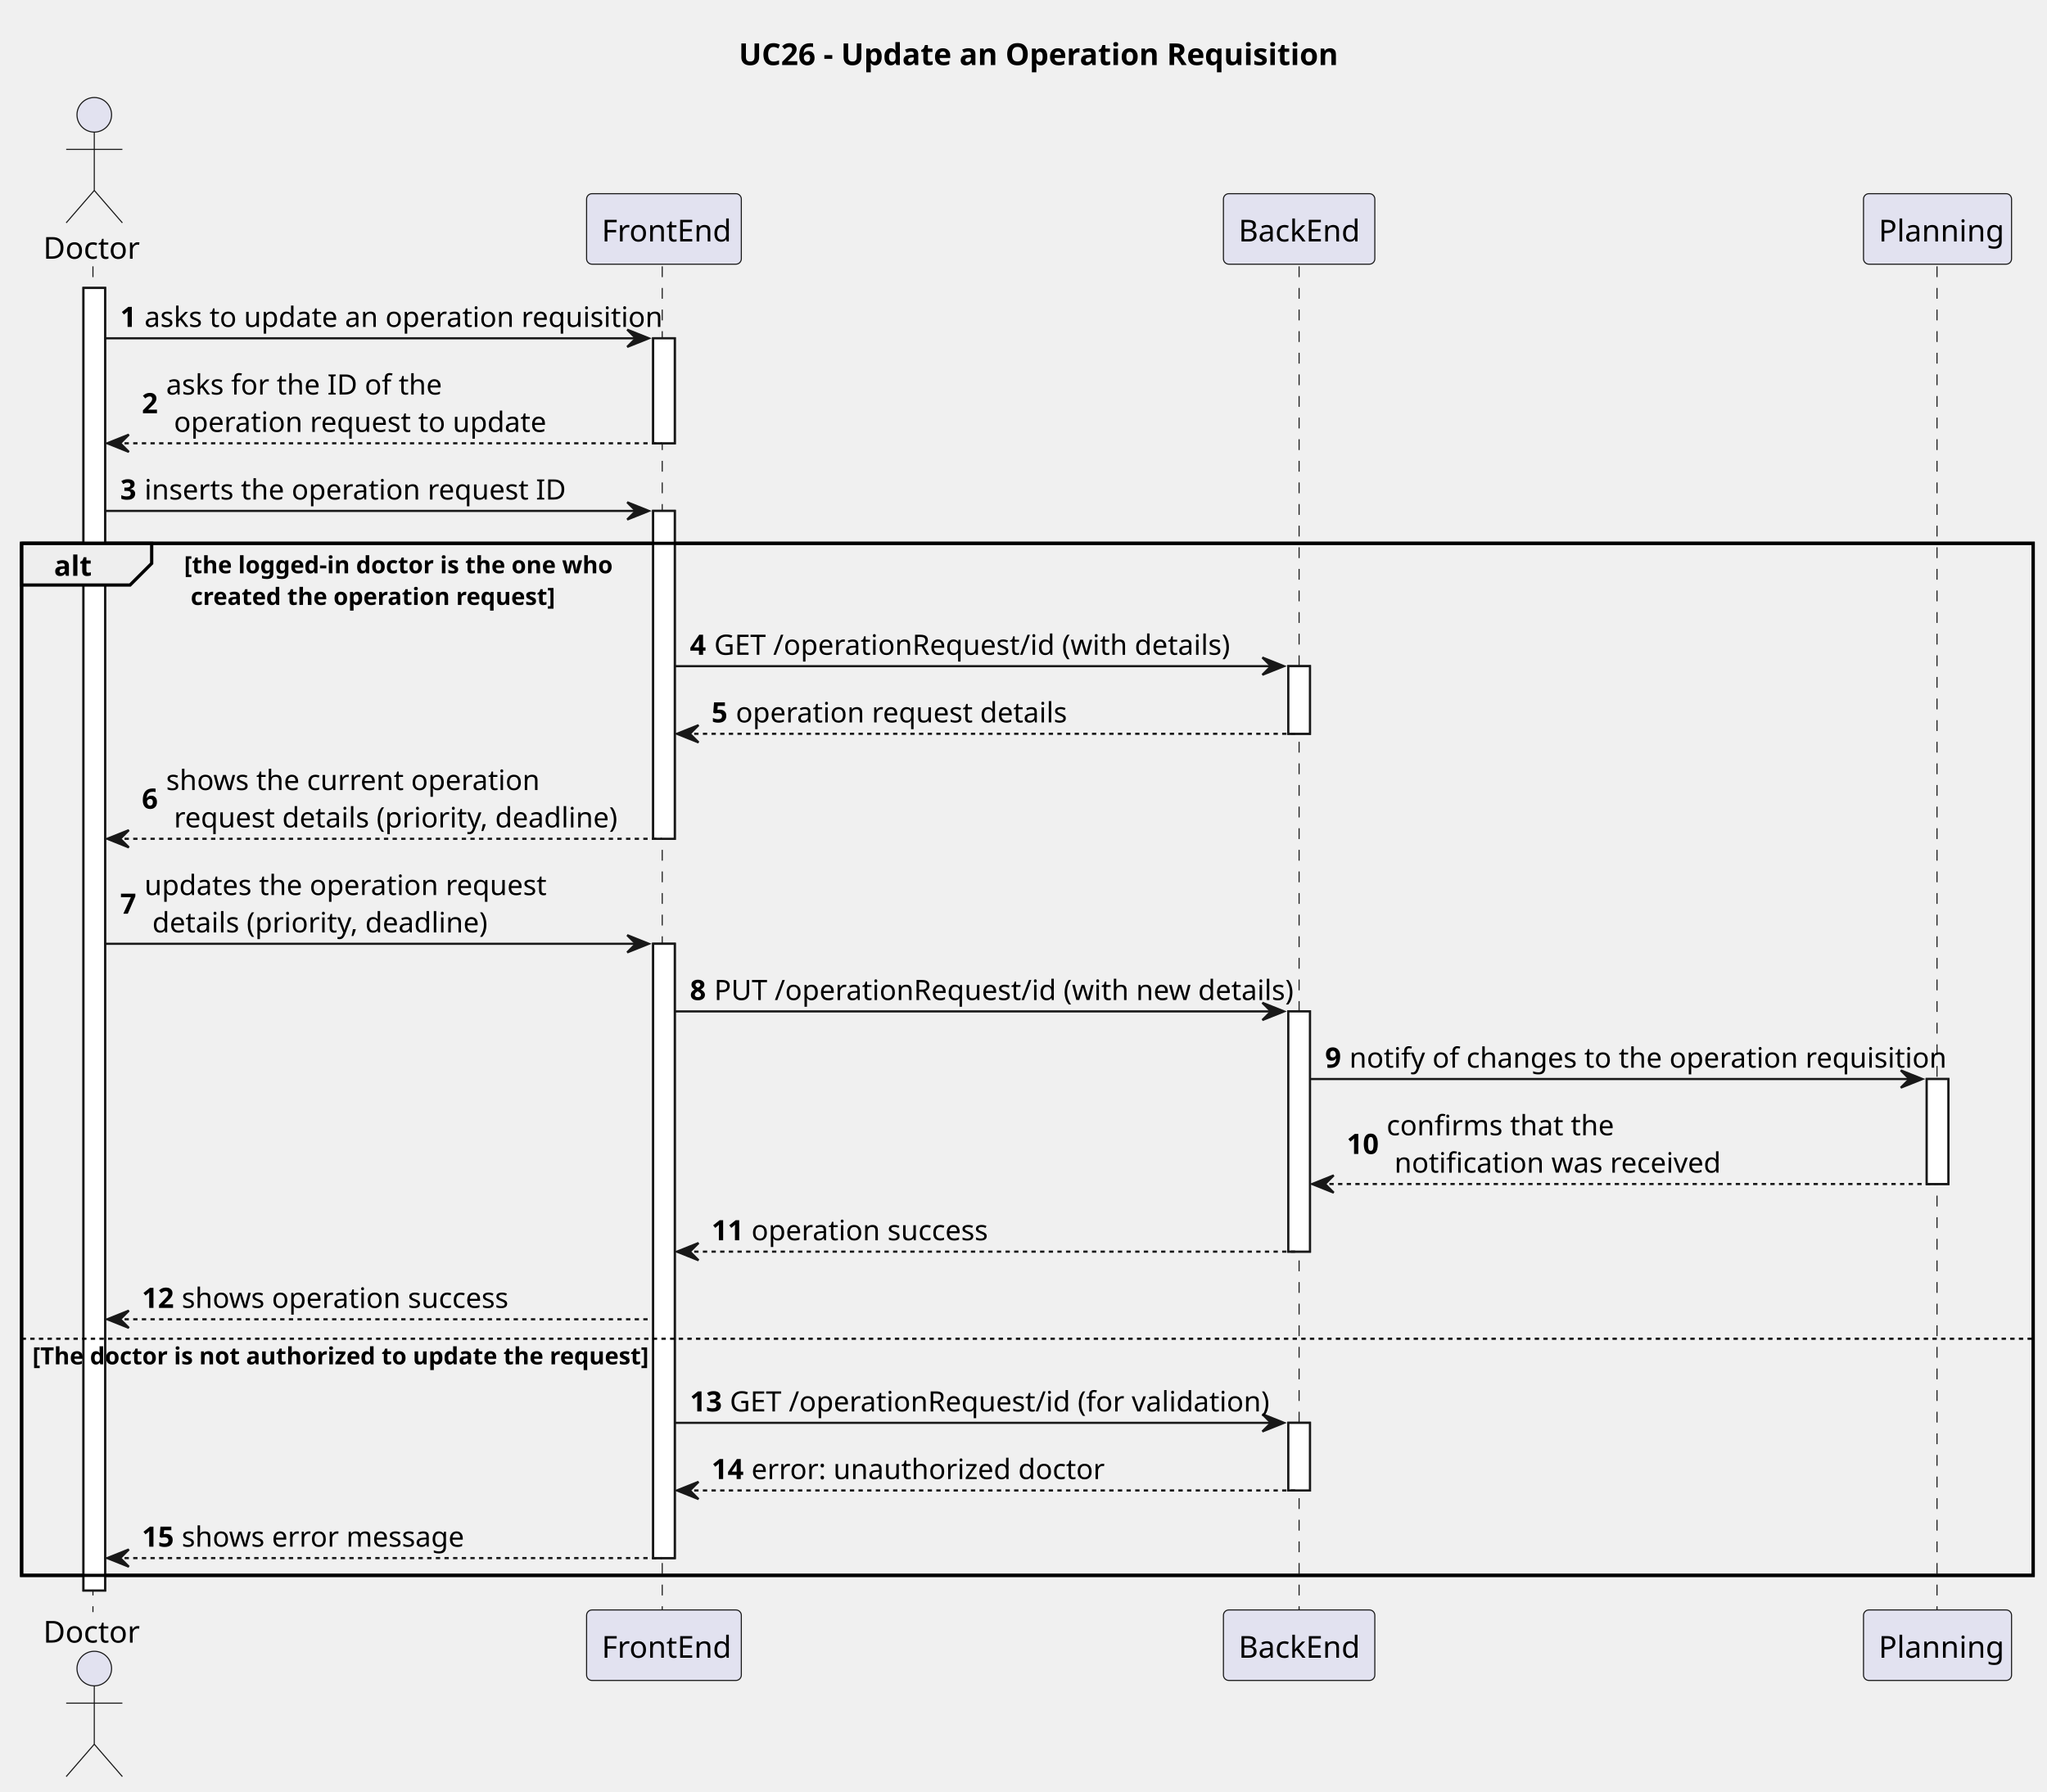
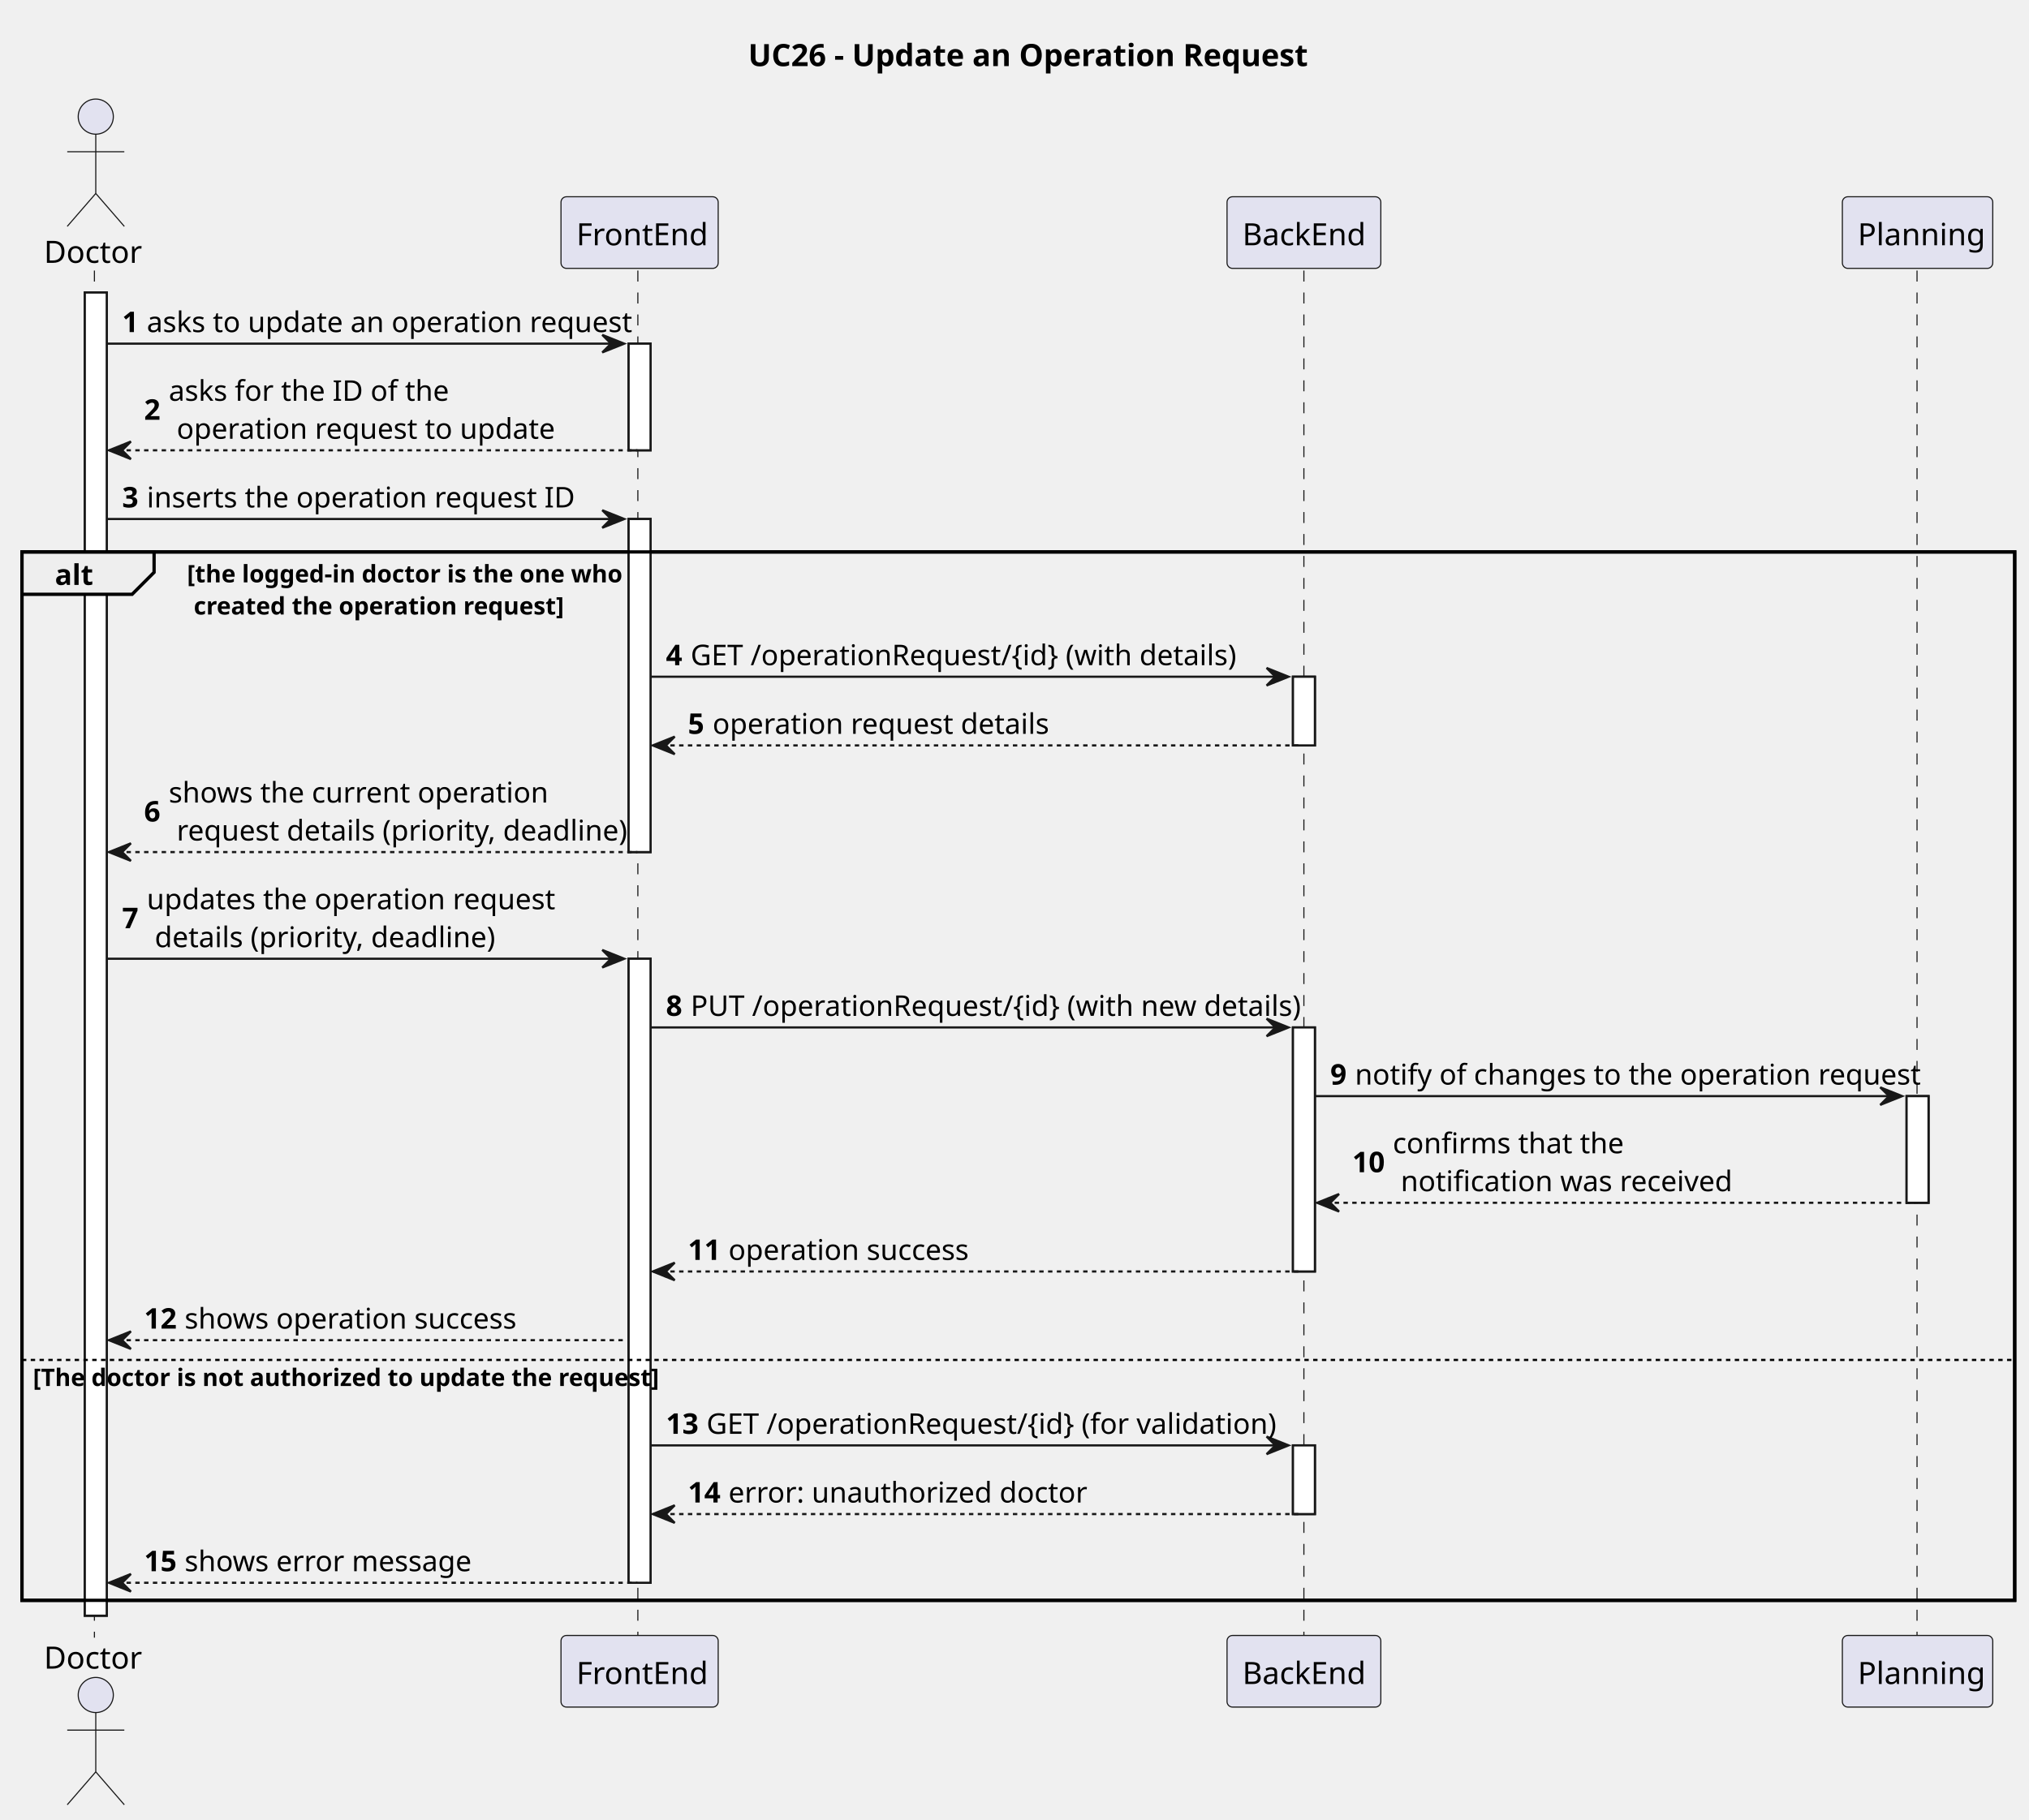
- <svg xmlns="http://www.w3.org/2000/svg" contentStyleType="text/css" height="829px" preserveAspectRatio="none" style="width:947px;height:829px;background:#FFFFFF;" version="1.1" viewBox="0 0 947 829" width="947px" zoomAndPan="magnify">
+ <svg xmlns="http://www.w3.org/2000/svg" contentStyleType="text/css" height="829px" preserveAspectRatio="none" style="width:924px;height:829px;background:#FFFFFF;" version="1.1" viewBox="0 0 924 829" width="924px" zoomAndPan="magnify">
  <defs />
  <g>
-     <text fill="#000000" font-family="sans-serif" font-size="14" font-weight="bold" lengthAdjust="spacing" textLength="266.027" x="341.787" y="30.107">UC26 - Update an Operation Requisition</text>
+     <text fill="#000000" font-family="sans-serif" font-size="14" font-weight="bold" lengthAdjust="spacing" textLength="245.041" x="340.728" y="30.107">UC26 - Update an Operation Request</text>
    <rect fill="#FFFFFF" height="602.713" style="stroke:#181818;stroke-width:1.0;" width="10" x="38.617" y="133.242" />
-     <rect fill="#FFFFFF" height="48.582" style="stroke:#181818;stroke-width:1.0;" width="10" x="302.164" y="156.533" />
-     <rect fill="#FFFFFF" height="151.717" style="stroke:#181818;stroke-width:1.0;" width="10" x="302.164" y="236.406" />
-     <rect fill="#FFFFFF" height="284.25" style="stroke:#181818;stroke-width:1.0;" width="10" x="302.164" y="436.705" />
-     <rect fill="#FFFFFF" height="31.291" style="stroke:#181818;stroke-width:1.0;" width="10" x="596.015" y="308.25" />
-     <rect fill="#FFFFFF" height="111.164" style="stroke:#181818;stroke-width:1.0;" width="10" x="596.015" y="467.996" />
-     <rect fill="#FFFFFF" height="31.291" style="stroke:#181818;stroke-width:1.0;" width="10" x="596.015" y="658.373" />
-     <rect fill="#FFFFFF" height="48.582" style="stroke:#181818;stroke-width:1.0;" width="10" x="891.357" y="499.287" />
-     <rect fill="none" height="477.549" style="stroke:#000000;stroke-width:1.5;" width="930.602" x="10" y="251.406" />
+     <rect fill="#FFFFFF" height="48.582" style="stroke:#181818;stroke-width:1.0;" width="10" x="286.269" y="156.533" />
+     <rect fill="#FFFFFF" height="151.717" style="stroke:#181818;stroke-width:1.0;" width="10" x="286.269" y="236.406" />
+     <rect fill="#FFFFFF" height="284.25" style="stroke:#181818;stroke-width:1.0;" width="10" x="286.269" y="436.705" />
+     <rect fill="#FFFFFF" height="31.291" style="stroke:#181818;stroke-width:1.0;" width="10" x="588.804" y="308.25" />
+     <rect fill="#FFFFFF" height="111.164" style="stroke:#181818;stroke-width:1.0;" width="10" x="588.804" y="467.996" />
+     <rect fill="#FFFFFF" height="31.291" style="stroke:#181818;stroke-width:1.0;" width="10" x="588.804" y="658.373" />
+     <rect fill="#FFFFFF" height="48.582" style="stroke:#181818;stroke-width:1.0;" width="10" x="868.251" y="499.287" />
+     <rect fill="none" height="477.549" style="stroke:#000000;stroke-width:1.5;" width="907.496" x="10" y="251.406" />
    <line style="stroke:#181818;stroke-width:0.5;stroke-dasharray:5.0,5.0;" x1="43" x2="43" y1="123.242" y2="745.955" />
-     <line style="stroke:#181818;stroke-width:0.5;stroke-dasharray:5.0,5.0;" x1="306.371" x2="306.371" y1="123.242" y2="745.955" />
-     <line style="stroke:#181818;stroke-width:0.5;stroke-dasharray:5.0,5.0;" x1="600.998" x2="600.998" y1="123.242" y2="745.955" />
-     <line style="stroke:#181818;stroke-width:0.5;stroke-dasharray:5.0,5.0;" x1="896.112" x2="896.112" y1="123.242" y2="745.955" />
+     <line style="stroke:#181818;stroke-width:0.5;stroke-dasharray:5.0,5.0;" x1="290.477" x2="290.477" y1="123.242" y2="745.955" />
+     <line style="stroke:#181818;stroke-width:0.5;stroke-dasharray:5.0,5.0;" x1="593.787" x2="593.787" y1="123.242" y2="745.955" />
+     <line style="stroke:#181818;stroke-width:0.5;stroke-dasharray:5.0,5.0;" x1="873.007" x2="873.007" y1="123.242" y2="745.955" />
    <text fill="#000000" font-family="sans-serif" font-size="14" lengthAdjust="spacing" textLength="41.234" x="20" y="119.728">Doctor</text>
    <ellipse cx="43.617" cy="53.121" fill="#E2E2F0" rx="8" ry="8" style="stroke:#181818;stroke-width:0.5;" />
    <path d="M43.617,61.121 L43.617,88.121 M30.617,69.121 L56.617,69.121 M43.617,88.121 L30.617,103.121 M43.617,88.121 L56.617,103.121 " fill="none" style="stroke:#181818;stroke-width:0.5;" />
    <text fill="#000000" font-family="sans-serif" font-size="14" lengthAdjust="spacing" textLength="41.234" x="20" y="760.062">Doctor</text>
    <ellipse cx="43.617" cy="772.076" fill="#E2E2F0" rx="8" ry="8" style="stroke:#181818;stroke-width:0.5;" />
    <path d="M43.617,780.076 L43.617,807.076 M30.617,788.076 L56.617,788.076 M43.617,807.076 L30.617,822.076 M43.617,807.076 L56.617,822.076 " fill="none" style="stroke:#181818;stroke-width:0.5;" />
-     <rect fill="#E2E2F0" height="32.621" rx="2.5" ry="2.5" style="stroke:#181818;stroke-width:0.5;" width="71.586" x="271.371" y="89.621" />
-     <text fill="#000000" font-family="sans-serif" font-size="14" lengthAdjust="spacing" textLength="57.586" x="278.371" y="111.728">FrontEnd</text>
-     <rect fill="#E2E2F0" height="32.621" rx="2.5" ry="2.5" style="stroke:#181818;stroke-width:0.5;" width="71.586" x="271.371" y="744.955" />
-     <text fill="#000000" font-family="sans-serif" font-size="14" lengthAdjust="spacing" textLength="57.586" x="278.371" y="767.062">FrontEnd</text>
-     <rect fill="#E2E2F0" height="32.621" rx="2.5" ry="2.5" style="stroke:#181818;stroke-width:0.5;" width="70.034" x="565.998" y="89.621" />
-     <text fill="#000000" font-family="sans-serif" font-size="14" lengthAdjust="spacing" textLength="56.034" x="572.998" y="111.728">BackEnd</text>
-     <rect fill="#E2E2F0" height="32.621" rx="2.5" ry="2.5" style="stroke:#181818;stroke-width:0.5;" width="70.034" x="565.998" y="744.955" />
-     <text fill="#000000" font-family="sans-serif" font-size="14" lengthAdjust="spacing" textLength="56.034" x="572.998" y="767.062">BackEnd</text>
-     <rect fill="#E2E2F0" height="32.621" rx="2.5" ry="2.5" style="stroke:#181818;stroke-width:0.5;" width="68.489" x="862.112" y="89.621" />
-     <text fill="#000000" font-family="sans-serif" font-size="14" lengthAdjust="spacing" textLength="54.489" x="869.112" y="111.728">Planning</text>
-     <rect fill="#E2E2F0" height="32.621" rx="2.5" ry="2.5" style="stroke:#181818;stroke-width:0.5;" width="68.489" x="862.112" y="744.955" />
-     <text fill="#000000" font-family="sans-serif" font-size="14" lengthAdjust="spacing" textLength="54.489" x="869.112" y="767.062">Planning</text>
+     <rect fill="#E2E2F0" height="32.621" rx="2.5" ry="2.5" style="stroke:#181818;stroke-width:0.5;" width="71.586" x="255.477" y="89.621" />
+     <text fill="#000000" font-family="sans-serif" font-size="14" lengthAdjust="spacing" textLength="57.586" x="262.477" y="111.728">FrontEnd</text>
+     <rect fill="#E2E2F0" height="32.621" rx="2.5" ry="2.5" style="stroke:#181818;stroke-width:0.5;" width="71.586" x="255.477" y="744.955" />
+     <text fill="#000000" font-family="sans-serif" font-size="14" lengthAdjust="spacing" textLength="57.586" x="262.477" y="767.062">FrontEnd</text>
+     <rect fill="#E2E2F0" height="32.621" rx="2.5" ry="2.5" style="stroke:#181818;stroke-width:0.5;" width="70.034" x="558.787" y="89.621" />
+     <text fill="#000000" font-family="sans-serif" font-size="14" lengthAdjust="spacing" textLength="56.034" x="565.787" y="111.728">BackEnd</text>
+     <rect fill="#E2E2F0" height="32.621" rx="2.5" ry="2.5" style="stroke:#181818;stroke-width:0.5;" width="70.034" x="558.787" y="744.955" />
+     <text fill="#000000" font-family="sans-serif" font-size="14" lengthAdjust="spacing" textLength="56.034" x="565.787" y="767.062">BackEnd</text>
+     <rect fill="#E2E2F0" height="32.621" rx="2.5" ry="2.5" style="stroke:#181818;stroke-width:0.5;" width="68.489" x="839.007" y="89.621" />
+     <text fill="#000000" font-family="sans-serif" font-size="14" lengthAdjust="spacing" textLength="54.489" x="846.007" y="111.728">Planning</text>
+     <rect fill="#E2E2F0" height="32.621" rx="2.5" ry="2.5" style="stroke:#181818;stroke-width:0.5;" width="68.489" x="839.007" y="744.955" />
+     <text fill="#000000" font-family="sans-serif" font-size="14" lengthAdjust="spacing" textLength="54.489" x="846.007" y="767.062">Planning</text>
    <rect fill="#FFFFFF" height="602.713" style="stroke:#181818;stroke-width:1.0;" width="10" x="38.617" y="133.242" />
-     <rect fill="#FFFFFF" height="48.582" style="stroke:#181818;stroke-width:1.0;" width="10" x="302.164" y="156.533" />
-     <rect fill="#FFFFFF" height="151.717" style="stroke:#181818;stroke-width:1.0;" width="10" x="302.164" y="236.406" />
-     <rect fill="#FFFFFF" height="284.25" style="stroke:#181818;stroke-width:1.0;" width="10" x="302.164" y="436.705" />
-     <rect fill="#FFFFFF" height="31.291" style="stroke:#181818;stroke-width:1.0;" width="10" x="596.015" y="308.25" />
-     <rect fill="#FFFFFF" height="111.164" style="stroke:#181818;stroke-width:1.0;" width="10" x="596.015" y="467.996" />
-     <rect fill="#FFFFFF" height="31.291" style="stroke:#181818;stroke-width:1.0;" width="10" x="596.015" y="658.373" />
-     <rect fill="#FFFFFF" height="48.582" style="stroke:#181818;stroke-width:1.0;" width="10" x="891.357" y="499.287" />
-     <polygon fill="#181818" points="290.164,152.533,300.164,156.533,290.164,160.533,294.164,156.533" style="stroke:#181818;stroke-width:1.0;" />
-     <line style="stroke:#181818;stroke-width:1.0;" x1="48.617" x2="296.164" y1="156.533" y2="156.533" />
+     <rect fill="#FFFFFF" height="48.582" style="stroke:#181818;stroke-width:1.0;" width="10" x="286.269" y="156.533" />
+     <rect fill="#FFFFFF" height="151.717" style="stroke:#181818;stroke-width:1.0;" width="10" x="286.269" y="236.406" />
+     <rect fill="#FFFFFF" height="284.25" style="stroke:#181818;stroke-width:1.0;" width="10" x="286.269" y="436.705" />
+     <rect fill="#FFFFFF" height="31.291" style="stroke:#181818;stroke-width:1.0;" width="10" x="588.804" y="308.25" />
+     <rect fill="#FFFFFF" height="111.164" style="stroke:#181818;stroke-width:1.0;" width="10" x="588.804" y="467.996" />
+     <rect fill="#FFFFFF" height="31.291" style="stroke:#181818;stroke-width:1.0;" width="10" x="588.804" y="658.373" />
+     <rect fill="#FFFFFF" height="48.582" style="stroke:#181818;stroke-width:1.0;" width="10" x="868.251" y="499.287" />
+     <polygon fill="#181818" points="274.269,152.533,284.269,156.533,274.269,160.533,278.269,156.533" style="stroke:#181818;stroke-width:1.0;" />
+     <line style="stroke:#181818;stroke-width:1.0;" x1="48.617" x2="280.269" y1="156.533" y2="156.533" />
    <text fill="#000000" font-family="sans-serif" font-size="13" font-weight="bold" lengthAdjust="spacing" textLength="7.23" x="55.617" y="151.27">1</text>
-     <text fill="#000000" font-family="sans-serif" font-size="13" lengthAdjust="spacing" textLength="223.317" x="66.847" y="151.27">asks to update an operation requisition</text>
+     <text fill="#000000" font-family="sans-serif" font-size="13" lengthAdjust="spacing" textLength="207.422" x="66.847" y="151.27">asks to update an operation request</text>
    <polygon fill="#181818" points="59.617,201.115,49.617,205.115,59.617,209.115,55.617,205.115" style="stroke:#181818;stroke-width:1.0;" />
-     <line style="stroke:#181818;stroke-width:1.0;stroke-dasharray:2.0,2.0;" x1="53.617" x2="306.164" y1="205.115" y2="205.115" />
+     <line style="stroke:#181818;stroke-width:1.0;stroke-dasharray:2.0,2.0;" x1="53.617" x2="290.269" y1="205.115" y2="205.115" />
    <text fill="#000000" font-family="sans-serif" font-size="13" font-weight="bold" lengthAdjust="spacing" textLength="7.23" x="65.617" y="191.207">2</text>
    <text fill="#000000" font-family="sans-serif" font-size="13" lengthAdjust="spacing" textLength="119.945" x="76.847" y="182.561">asks for the ID of the</text>
    <text fill="#000000" font-family="sans-serif" font-size="13" lengthAdjust="spacing" textLength="159.009" x="80.459" y="199.852">operation request to update</text>
-     <polygon fill="#181818" points="290.164,232.406,300.164,236.406,290.164,240.406,294.164,236.406" style="stroke:#181818;stroke-width:1.0;" />
-     <line style="stroke:#181818;stroke-width:1.0;" x1="48.617" x2="296.164" y1="236.406" y2="236.406" />
+     <polygon fill="#181818" points="274.269,232.406,284.269,236.406,274.269,240.406,278.269,236.406" style="stroke:#181818;stroke-width:1.0;" />
+     <line style="stroke:#181818;stroke-width:1.0;" x1="48.617" x2="280.269" y1="236.406" y2="236.406" />
    <text fill="#000000" font-family="sans-serif" font-size="13" font-weight="bold" lengthAdjust="spacing" textLength="7.23" x="55.617" y="231.144">3</text>
    <text fill="#000000" font-family="sans-serif" font-size="13" lengthAdjust="spacing" textLength="181.378" x="66.847" y="231.144">inserts the operation request ID</text>
    <path d="M10,251.406 L70.171,251.406 L70.171,260.697 L60.171,270.697 L10,270.697 L10,251.406 " fill="#EEEEEE" style="stroke:#000000;stroke-width:1.5;" />
-     <rect fill="none" height="477.549" style="stroke:#000000;stroke-width:1.5;" width="930.602" x="10" y="251.406" />
+     <rect fill="none" height="477.549" style="stroke:#000000;stroke-width:1.5;" width="907.496" x="10" y="251.406" />
    <text fill="#000000" font-family="sans-serif" font-size="13" font-weight="bold" lengthAdjust="spacing" textLength="15.171" x="25" y="266.435">alt</text>
    <text fill="#000000" font-family="sans-serif" font-size="11" font-weight="bold" lengthAdjust="spacing" textLength="189.433" x="85.171" y="265.276">[the logged-in doctor is the one who</text>
    <text fill="#000000" font-family="sans-serif" font-size="11" font-weight="bold" lengthAdjust="spacing" textLength="158.313" x="88.227" y="279.907">created the operation request]</text>
-     <polygon fill="#181818" points="584.015,304.25,594.015,308.25,584.015,312.25,588.015,308.25" style="stroke:#181818;stroke-width:1.0;" />
-     <line style="stroke:#181818;stroke-width:1.0;" x1="312.164" x2="590.015" y1="308.25" y2="308.25" />
-     <text fill="#000000" font-family="sans-serif" font-size="13" font-weight="bold" lengthAdjust="spacing" textLength="7.23" x="319.164" y="302.987">4</text>
-     <text fill="#000000" font-family="sans-serif" font-size="13" lengthAdjust="spacing" textLength="226.884" x="330.394" y="302.987">GET /operationRequest/id (with details)</text>
-     <polygon fill="#181818" points="323.164,335.541,313.164,339.541,323.164,343.541,319.164,339.541" style="stroke:#181818;stroke-width:1.0;" />
-     <line style="stroke:#181818;stroke-width:1.0;stroke-dasharray:2.0,2.0;" x1="317.164" x2="600.015" y1="339.541" y2="339.541" />
-     <text fill="#000000" font-family="sans-serif" font-size="13" font-weight="bold" lengthAdjust="spacing" textLength="7.23" x="329.164" y="334.278">5</text>
-     <text fill="#000000" font-family="sans-serif" font-size="13" lengthAdjust="spacing" textLength="142.372" x="340.394" y="334.278">operation request details</text>
+     <polygon fill="#181818" points="576.804,304.25,586.804,308.25,576.804,312.25,580.804,308.25" style="stroke:#181818;stroke-width:1.0;" />
+     <line style="stroke:#181818;stroke-width:1.0;" x1="296.269" x2="582.804" y1="308.25" y2="308.25" />
+     <text fill="#000000" font-family="sans-serif" font-size="13" font-weight="bold" lengthAdjust="spacing" textLength="7.23" x="303.269" y="302.987">4</text>
+     <text fill="#000000" font-family="sans-serif" font-size="13" lengthAdjust="spacing" textLength="235.568" x="314.5" y="302.987">GET /operationRequest/{id} (with details)</text>
+     <polygon fill="#181818" points="307.269,335.541,297.269,339.541,307.269,343.541,303.269,339.541" style="stroke:#181818;stroke-width:1.0;" />
+     <line style="stroke:#181818;stroke-width:1.0;stroke-dasharray:2.0,2.0;" x1="301.269" x2="592.804" y1="339.541" y2="339.541" />
+     <text fill="#000000" font-family="sans-serif" font-size="13" font-weight="bold" lengthAdjust="spacing" textLength="7.23" x="313.269" y="334.278">5</text>
+     <text fill="#000000" font-family="sans-serif" font-size="13" lengthAdjust="spacing" textLength="142.372" x="324.5" y="334.278">operation request details</text>
    <polygon fill="#181818" points="59.617,384.123,49.617,388.123,59.617,392.123,55.617,388.123" style="stroke:#181818;stroke-width:1.0;" />
-     <line style="stroke:#181818;stroke-width:1.0;stroke-dasharray:2.0,2.0;" x1="53.617" x2="306.164" y1="388.123" y2="388.123" />
+     <line style="stroke:#181818;stroke-width:1.0;stroke-dasharray:2.0,2.0;" x1="53.617" x2="290.269" y1="388.123" y2="388.123" />
    <text fill="#000000" font-family="sans-serif" font-size="13" font-weight="bold" lengthAdjust="spacing" textLength="7.23" x="65.617" y="374.215">6</text>
    <text fill="#000000" font-family="sans-serif" font-size="13" lengthAdjust="spacing" textLength="160.424" x="76.847" y="365.569">shows the current operation</text>
    <text fill="#000000" font-family="sans-serif" font-size="13" lengthAdjust="spacing" textLength="192.207" x="80.459" y="382.86">request details (priority, deadline)</text>
-     <polygon fill="#181818" points="290.164,432.705,300.164,436.705,290.164,440.705,294.164,436.705" style="stroke:#181818;stroke-width:1.0;" />
-     <line style="stroke:#181818;stroke-width:1.0;" x1="48.617" x2="296.164" y1="436.705" y2="436.705" />
+     <polygon fill="#181818" points="274.269,432.705,284.269,436.705,274.269,440.705,278.269,436.705" style="stroke:#181818;stroke-width:1.0;" />
+     <line style="stroke:#181818;stroke-width:1.0;" x1="48.617" x2="280.269" y1="436.705" y2="436.705" />
    <text fill="#000000" font-family="sans-serif" font-size="13" font-weight="bold" lengthAdjust="spacing" textLength="7.23" x="55.617" y="422.797">7</text>
    <text fill="#000000" font-family="sans-serif" font-size="13" lengthAdjust="spacing" textLength="172.739" x="66.847" y="414.151">updates the operation request</text>
    <text fill="#000000" font-family="sans-serif" font-size="13" lengthAdjust="spacing" textLength="145.234" x="70.459" y="431.442">details (priority, deadline)</text>
-     <polygon fill="#181818" points="584.015,463.996,594.015,467.996,584.015,471.996,588.015,467.996" style="stroke:#181818;stroke-width:1.0;" />
-     <line style="stroke:#181818;stroke-width:1.0;" x1="312.164" x2="590.015" y1="467.996" y2="467.996" />
-     <text fill="#000000" font-family="sans-serif" font-size="13" font-weight="bold" lengthAdjust="spacing" textLength="7.23" x="319.164" y="462.733">8</text>
-     <text fill="#000000" font-family="sans-serif" font-size="13" lengthAdjust="spacing" textLength="253.621" x="330.394" y="462.733">PUT /operationRequest/id (with new details)</text>
-     <polygon fill="#181818" points="879.357,495.287,889.357,499.287,879.357,503.287,883.357,499.287" style="stroke:#181818;stroke-width:1.0;" />
-     <line style="stroke:#181818;stroke-width:1.0;" x1="606.015" x2="885.357" y1="499.287" y2="499.287" />
-     <text fill="#000000" font-family="sans-serif" font-size="13" font-weight="bold" lengthAdjust="spacing" textLength="7.23" x="613.015" y="494.024">9</text>
-     <text fill="#000000" font-family="sans-serif" font-size="13" lengthAdjust="spacing" textLength="255.112" x="624.245" y="494.024">notify of changes to the operation requisition</text>
-     <polygon fill="#181818" points="617.015,543.869,607.015,547.869,617.015,551.869,613.015,547.869" style="stroke:#181818;stroke-width:1.0;" />
-     <line style="stroke:#181818;stroke-width:1.0;stroke-dasharray:2.0,2.0;" x1="611.015" x2="895.357" y1="547.869" y2="547.869" />
-     <text fill="#000000" font-family="sans-serif" font-size="13" font-weight="bold" lengthAdjust="spacing" textLength="14.46" x="623.015" y="533.961">10</text>
-     <text fill="#000000" font-family="sans-serif" font-size="13" lengthAdjust="spacing" textLength="96.097" x="641.475" y="525.315">confirms that the</text>
-     <text fill="#000000" font-family="sans-serif" font-size="13" lengthAdjust="spacing" textLength="141.629" x="645.086" y="542.606">notification was received</text>
-     <polygon fill="#181818" points="323.164,575.16,313.164,579.16,323.164,583.16,319.164,579.16" style="stroke:#181818;stroke-width:1.0;" />
-     <line style="stroke:#181818;stroke-width:1.0;stroke-dasharray:2.0,2.0;" x1="317.164" x2="600.015" y1="579.16" y2="579.16" />
-     <text fill="#000000" font-family="sans-serif" font-size="13" font-weight="bold" lengthAdjust="spacing" textLength="14.46" x="329.164" y="573.898">11</text>
-     <text fill="#000000" font-family="sans-serif" font-size="13" lengthAdjust="spacing" textLength="104.781" x="347.624" y="573.898">operation success</text>
+     <polygon fill="#181818" points="576.804,463.996,586.804,467.996,576.804,471.996,580.804,467.996" style="stroke:#181818;stroke-width:1.0;" />
+     <line style="stroke:#181818;stroke-width:1.0;" x1="296.269" x2="582.804" y1="467.996" y2="467.996" />
+     <text fill="#000000" font-family="sans-serif" font-size="13" font-weight="bold" lengthAdjust="spacing" textLength="7.23" x="303.269" y="462.733">8</text>
+     <text fill="#000000" font-family="sans-serif" font-size="13" lengthAdjust="spacing" textLength="262.304" x="314.5" y="462.733">PUT /operationRequest/{id} (with new details)</text>
+     <polygon fill="#181818" points="856.251,495.287,866.251,499.287,856.251,503.287,860.251,499.287" style="stroke:#181818;stroke-width:1.0;" />
+     <line style="stroke:#181818;stroke-width:1.0;" x1="598.804" x2="862.251" y1="499.287" y2="499.287" />
+     <text fill="#000000" font-family="sans-serif" font-size="13" font-weight="bold" lengthAdjust="spacing" textLength="7.23" x="605.804" y="494.024">9</text>
+     <text fill="#000000" font-family="sans-serif" font-size="13" lengthAdjust="spacing" textLength="239.218" x="617.034" y="494.024">notify of changes to the operation request</text>
+     <polygon fill="#181818" points="609.804,543.869,599.804,547.869,609.804,551.869,605.804,547.869" style="stroke:#181818;stroke-width:1.0;" />
+     <line style="stroke:#181818;stroke-width:1.0;stroke-dasharray:2.0,2.0;" x1="603.804" x2="872.251" y1="547.869" y2="547.869" />
+     <text fill="#000000" font-family="sans-serif" font-size="13" font-weight="bold" lengthAdjust="spacing" textLength="14.46" x="615.804" y="533.961">10</text>
+     <text fill="#000000" font-family="sans-serif" font-size="13" lengthAdjust="spacing" textLength="96.097" x="634.264" y="525.315">confirms that the</text>
+     <text fill="#000000" font-family="sans-serif" font-size="13" lengthAdjust="spacing" textLength="141.629" x="637.875" y="542.606">notification was received</text>
+     <polygon fill="#181818" points="307.269,575.16,297.269,579.16,307.269,583.16,303.269,579.16" style="stroke:#181818;stroke-width:1.0;" />
+     <line style="stroke:#181818;stroke-width:1.0;stroke-dasharray:2.0,2.0;" x1="301.269" x2="592.804" y1="579.16" y2="579.16" />
+     <text fill="#000000" font-family="sans-serif" font-size="13" font-weight="bold" lengthAdjust="spacing" textLength="14.46" x="313.269" y="573.898">11</text>
+     <text fill="#000000" font-family="sans-serif" font-size="13" lengthAdjust="spacing" textLength="104.781" x="331.729" y="573.898">operation success</text>
    <polygon fill="#181818" points="59.617,606.451,49.617,610.451,59.617,614.451,55.617,610.451" style="stroke:#181818;stroke-width:1.0;" />
-     <line style="stroke:#181818;stroke-width:1.0;stroke-dasharray:2.0,2.0;" x1="53.617" x2="301.164" y1="610.451" y2="610.451" />
+     <line style="stroke:#181818;stroke-width:1.0;stroke-dasharray:2.0,2.0;" x1="53.617" x2="285.269" y1="610.451" y2="610.451" />
    <text fill="#000000" font-family="sans-serif" font-size="13" font-weight="bold" lengthAdjust="spacing" textLength="14.46" x="65.617" y="605.188">12</text>
    <text fill="#000000" font-family="sans-serif" font-size="13" lengthAdjust="spacing" textLength="145.241" x="84.077" y="605.188">shows operation success</text>
-     <line style="stroke:#000000;stroke-width:1.0;stroke-dasharray:2.0,2.0;" x1="10" x2="940.602" y1="619.451" y2="619.451" />
+     <line style="stroke:#000000;stroke-width:1.0;stroke-dasharray:2.0,2.0;" x1="10" x2="917.496" y1="619.451" y2="619.451" />
    <text fill="#000000" font-family="sans-serif" font-size="11" font-weight="bold" lengthAdjust="spacing" textLength="270.112" x="15" y="631.321">[The doctor is not authorized to update the request]</text>
-     <polygon fill="#181818" points="584.015,654.373,594.015,658.373,584.015,662.373,588.015,658.373" style="stroke:#181818;stroke-width:1.0;" />
-     <line style="stroke:#181818;stroke-width:1.0;" x1="312.164" x2="590.015" y1="658.373" y2="658.373" />
-     <text fill="#000000" font-family="sans-serif" font-size="13" font-weight="bold" lengthAdjust="spacing" textLength="14.46" x="319.164" y="653.11">13</text>
-     <text fill="#000000" font-family="sans-serif" font-size="13" lengthAdjust="spacing" textLength="236.285" x="337.624" y="653.11">GET /operationRequest/id (for validation)</text>
-     <polygon fill="#181818" points="323.164,685.664,313.164,689.664,323.164,693.664,319.164,689.664" style="stroke:#181818;stroke-width:1.0;" />
-     <line style="stroke:#181818;stroke-width:1.0;stroke-dasharray:2.0,2.0;" x1="317.164" x2="600.015" y1="689.664" y2="689.664" />
-     <text fill="#000000" font-family="sans-serif" font-size="13" font-weight="bold" lengthAdjust="spacing" textLength="14.46" x="329.164" y="684.401">14</text>
-     <text fill="#000000" font-family="sans-serif" font-size="13" lengthAdjust="spacing" textLength="149.583" x="347.624" y="684.401">error: unauthorized doctor</text>
+     <polygon fill="#181818" points="576.804,654.373,586.804,658.373,576.804,662.373,580.804,658.373" style="stroke:#181818;stroke-width:1.0;" />
+     <line style="stroke:#181818;stroke-width:1.0;" x1="296.269" x2="582.804" y1="658.373" y2="658.373" />
+     <text fill="#000000" font-family="sans-serif" font-size="13" font-weight="bold" lengthAdjust="spacing" textLength="14.46" x="303.269" y="653.11">13</text>
+     <text fill="#000000" font-family="sans-serif" font-size="13" lengthAdjust="spacing" textLength="244.969" x="321.729" y="653.11">GET /operationRequest/{id} (for validation)</text>
+     <polygon fill="#181818" points="307.269,685.664,297.269,689.664,307.269,693.664,303.269,689.664" style="stroke:#181818;stroke-width:1.0;" />
+     <line style="stroke:#181818;stroke-width:1.0;stroke-dasharray:2.0,2.0;" x1="301.269" x2="592.804" y1="689.664" y2="689.664" />
+     <text fill="#000000" font-family="sans-serif" font-size="13" font-weight="bold" lengthAdjust="spacing" textLength="14.46" x="313.269" y="684.401">14</text>
+     <text fill="#000000" font-family="sans-serif" font-size="13" lengthAdjust="spacing" textLength="149.583" x="331.729" y="684.401">error: unauthorized doctor</text>
    <polygon fill="#181818" points="59.617,716.955,49.617,720.955,59.617,724.955,55.617,720.955" style="stroke:#181818;stroke-width:1.0;" />
-     <line style="stroke:#181818;stroke-width:1.0;stroke-dasharray:2.0,2.0;" x1="53.617" x2="306.164" y1="720.955" y2="720.955" />
+     <line style="stroke:#181818;stroke-width:1.0;stroke-dasharray:2.0,2.0;" x1="53.617" x2="290.269" y1="720.955" y2="720.955" />
    <text fill="#000000" font-family="sans-serif" font-size="13" font-weight="bold" lengthAdjust="spacing" textLength="14.46" x="65.617" y="715.692">15</text>
    <text fill="#000000" font-family="sans-serif" font-size="13" lengthAdjust="spacing" textLength="124.268" x="84.077" y="715.692">shows error message</text>
  </g>
</svg>
